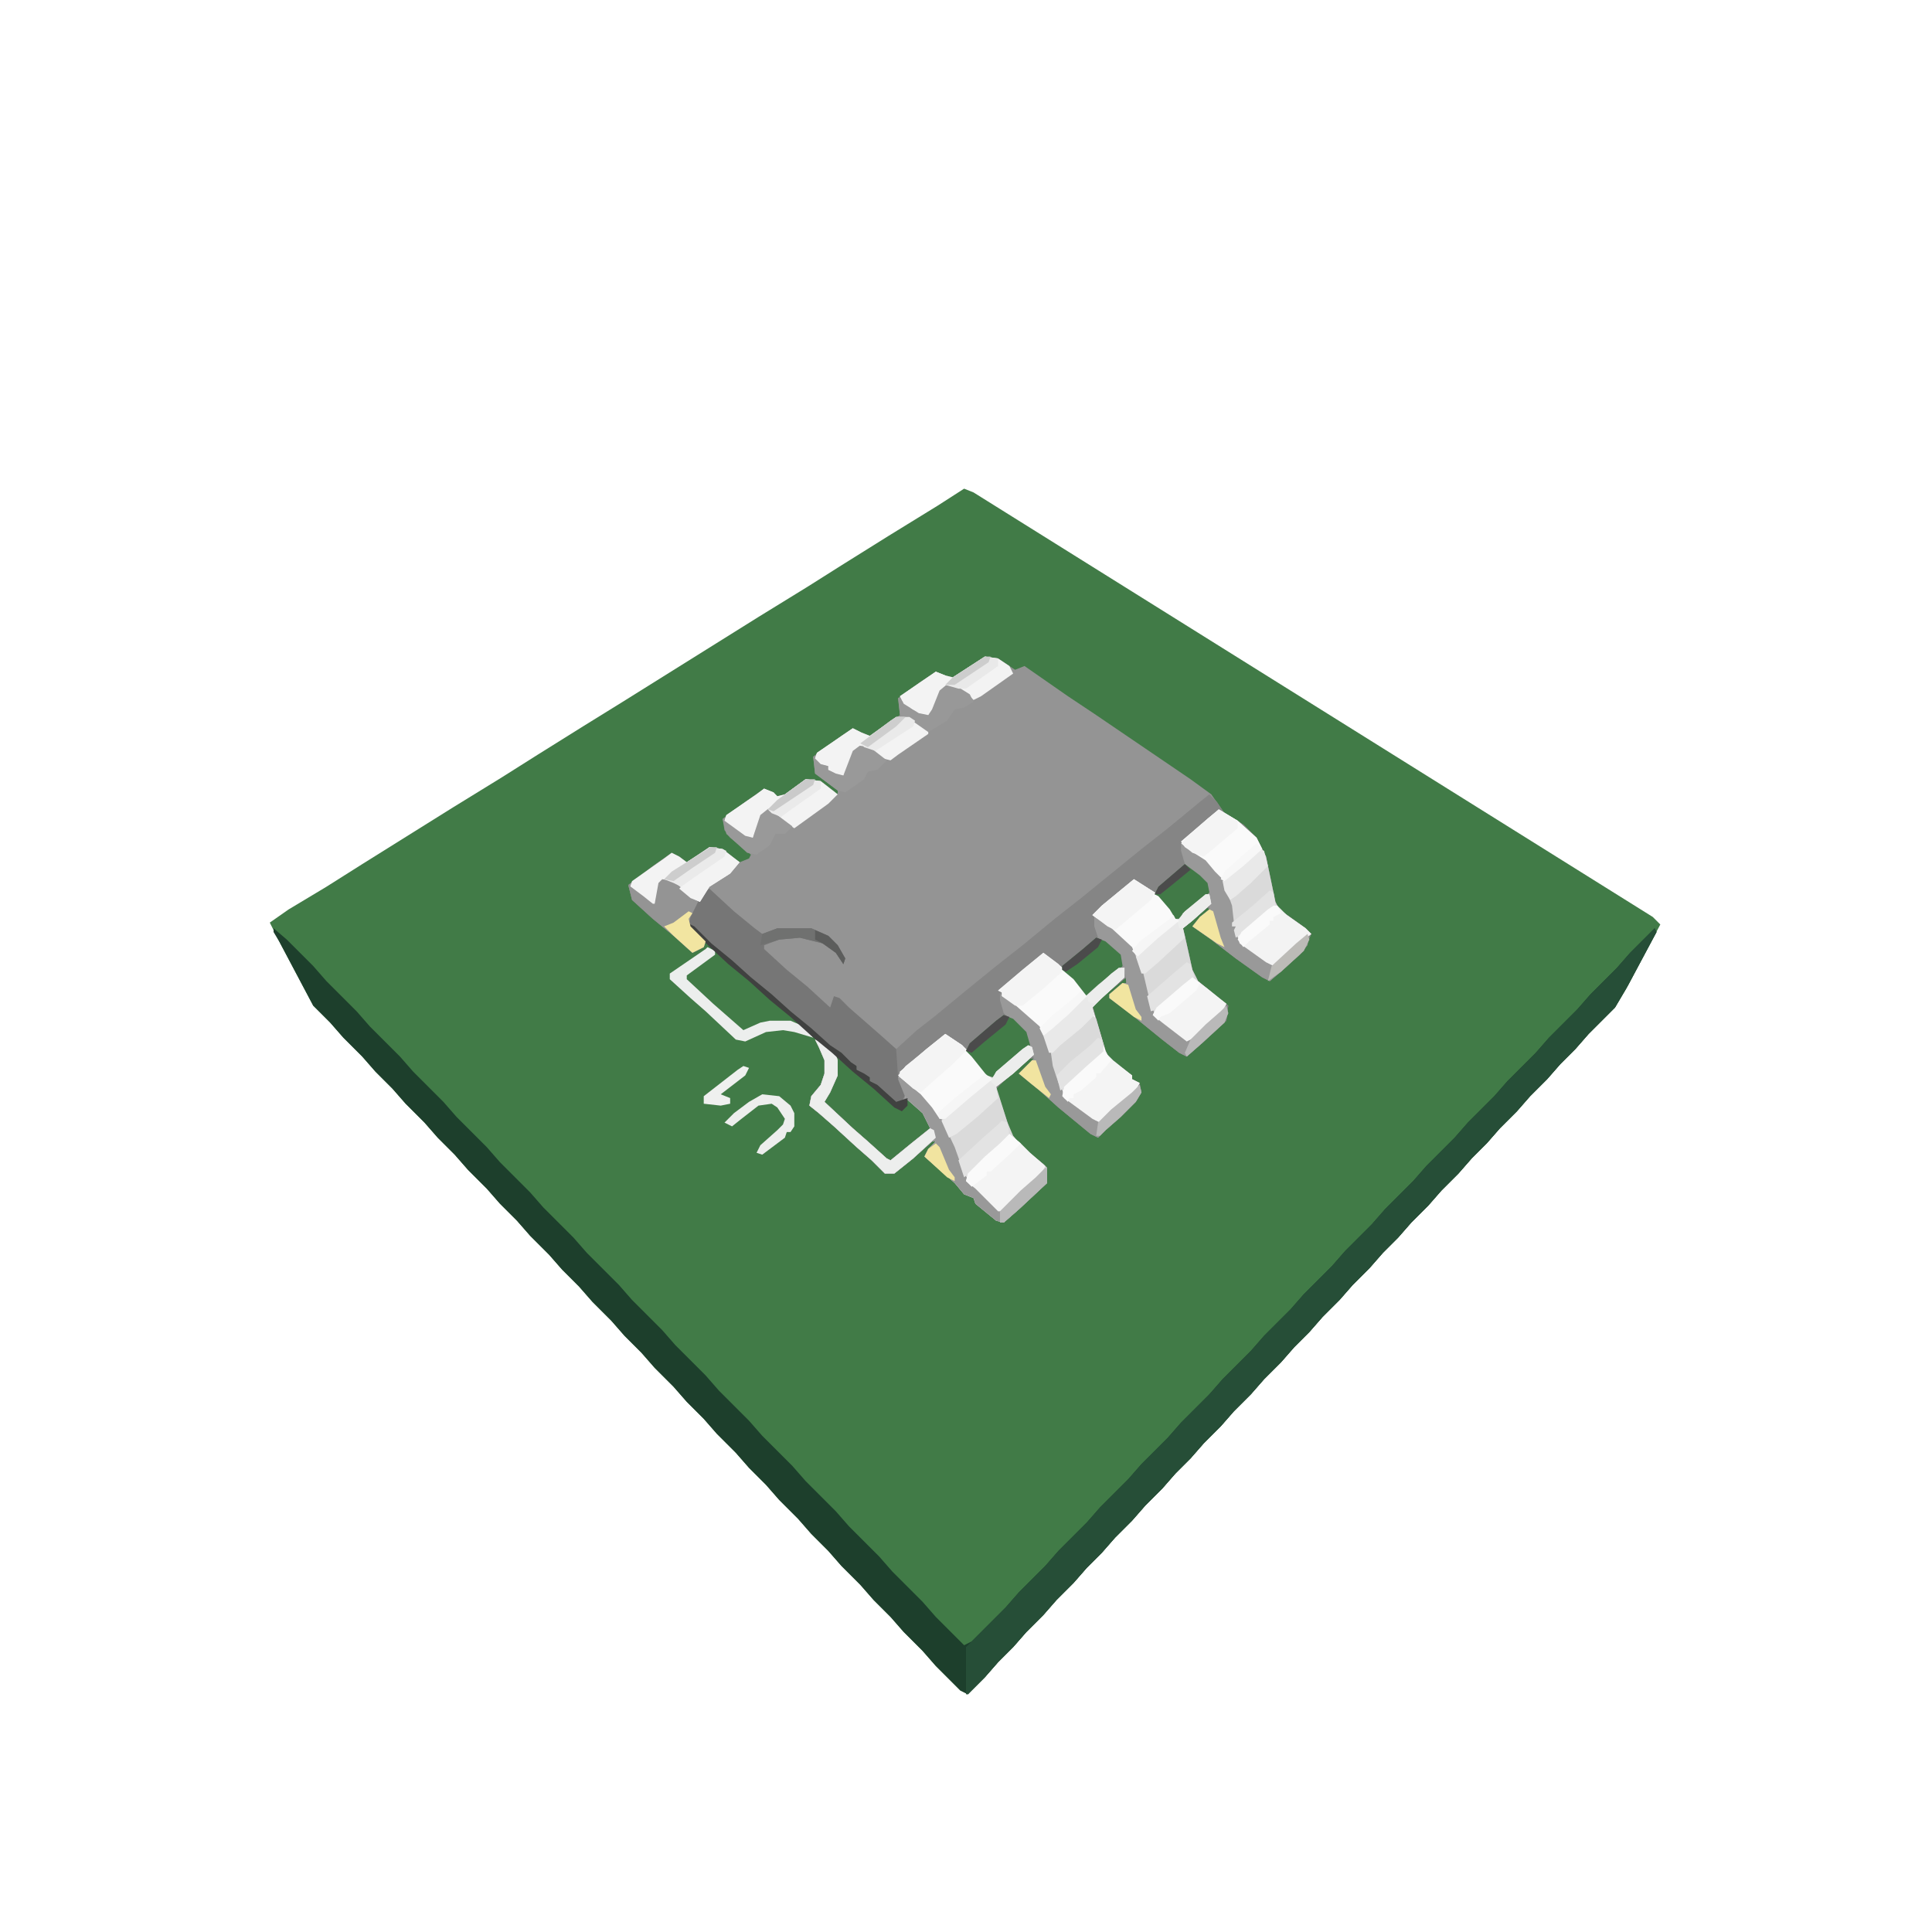
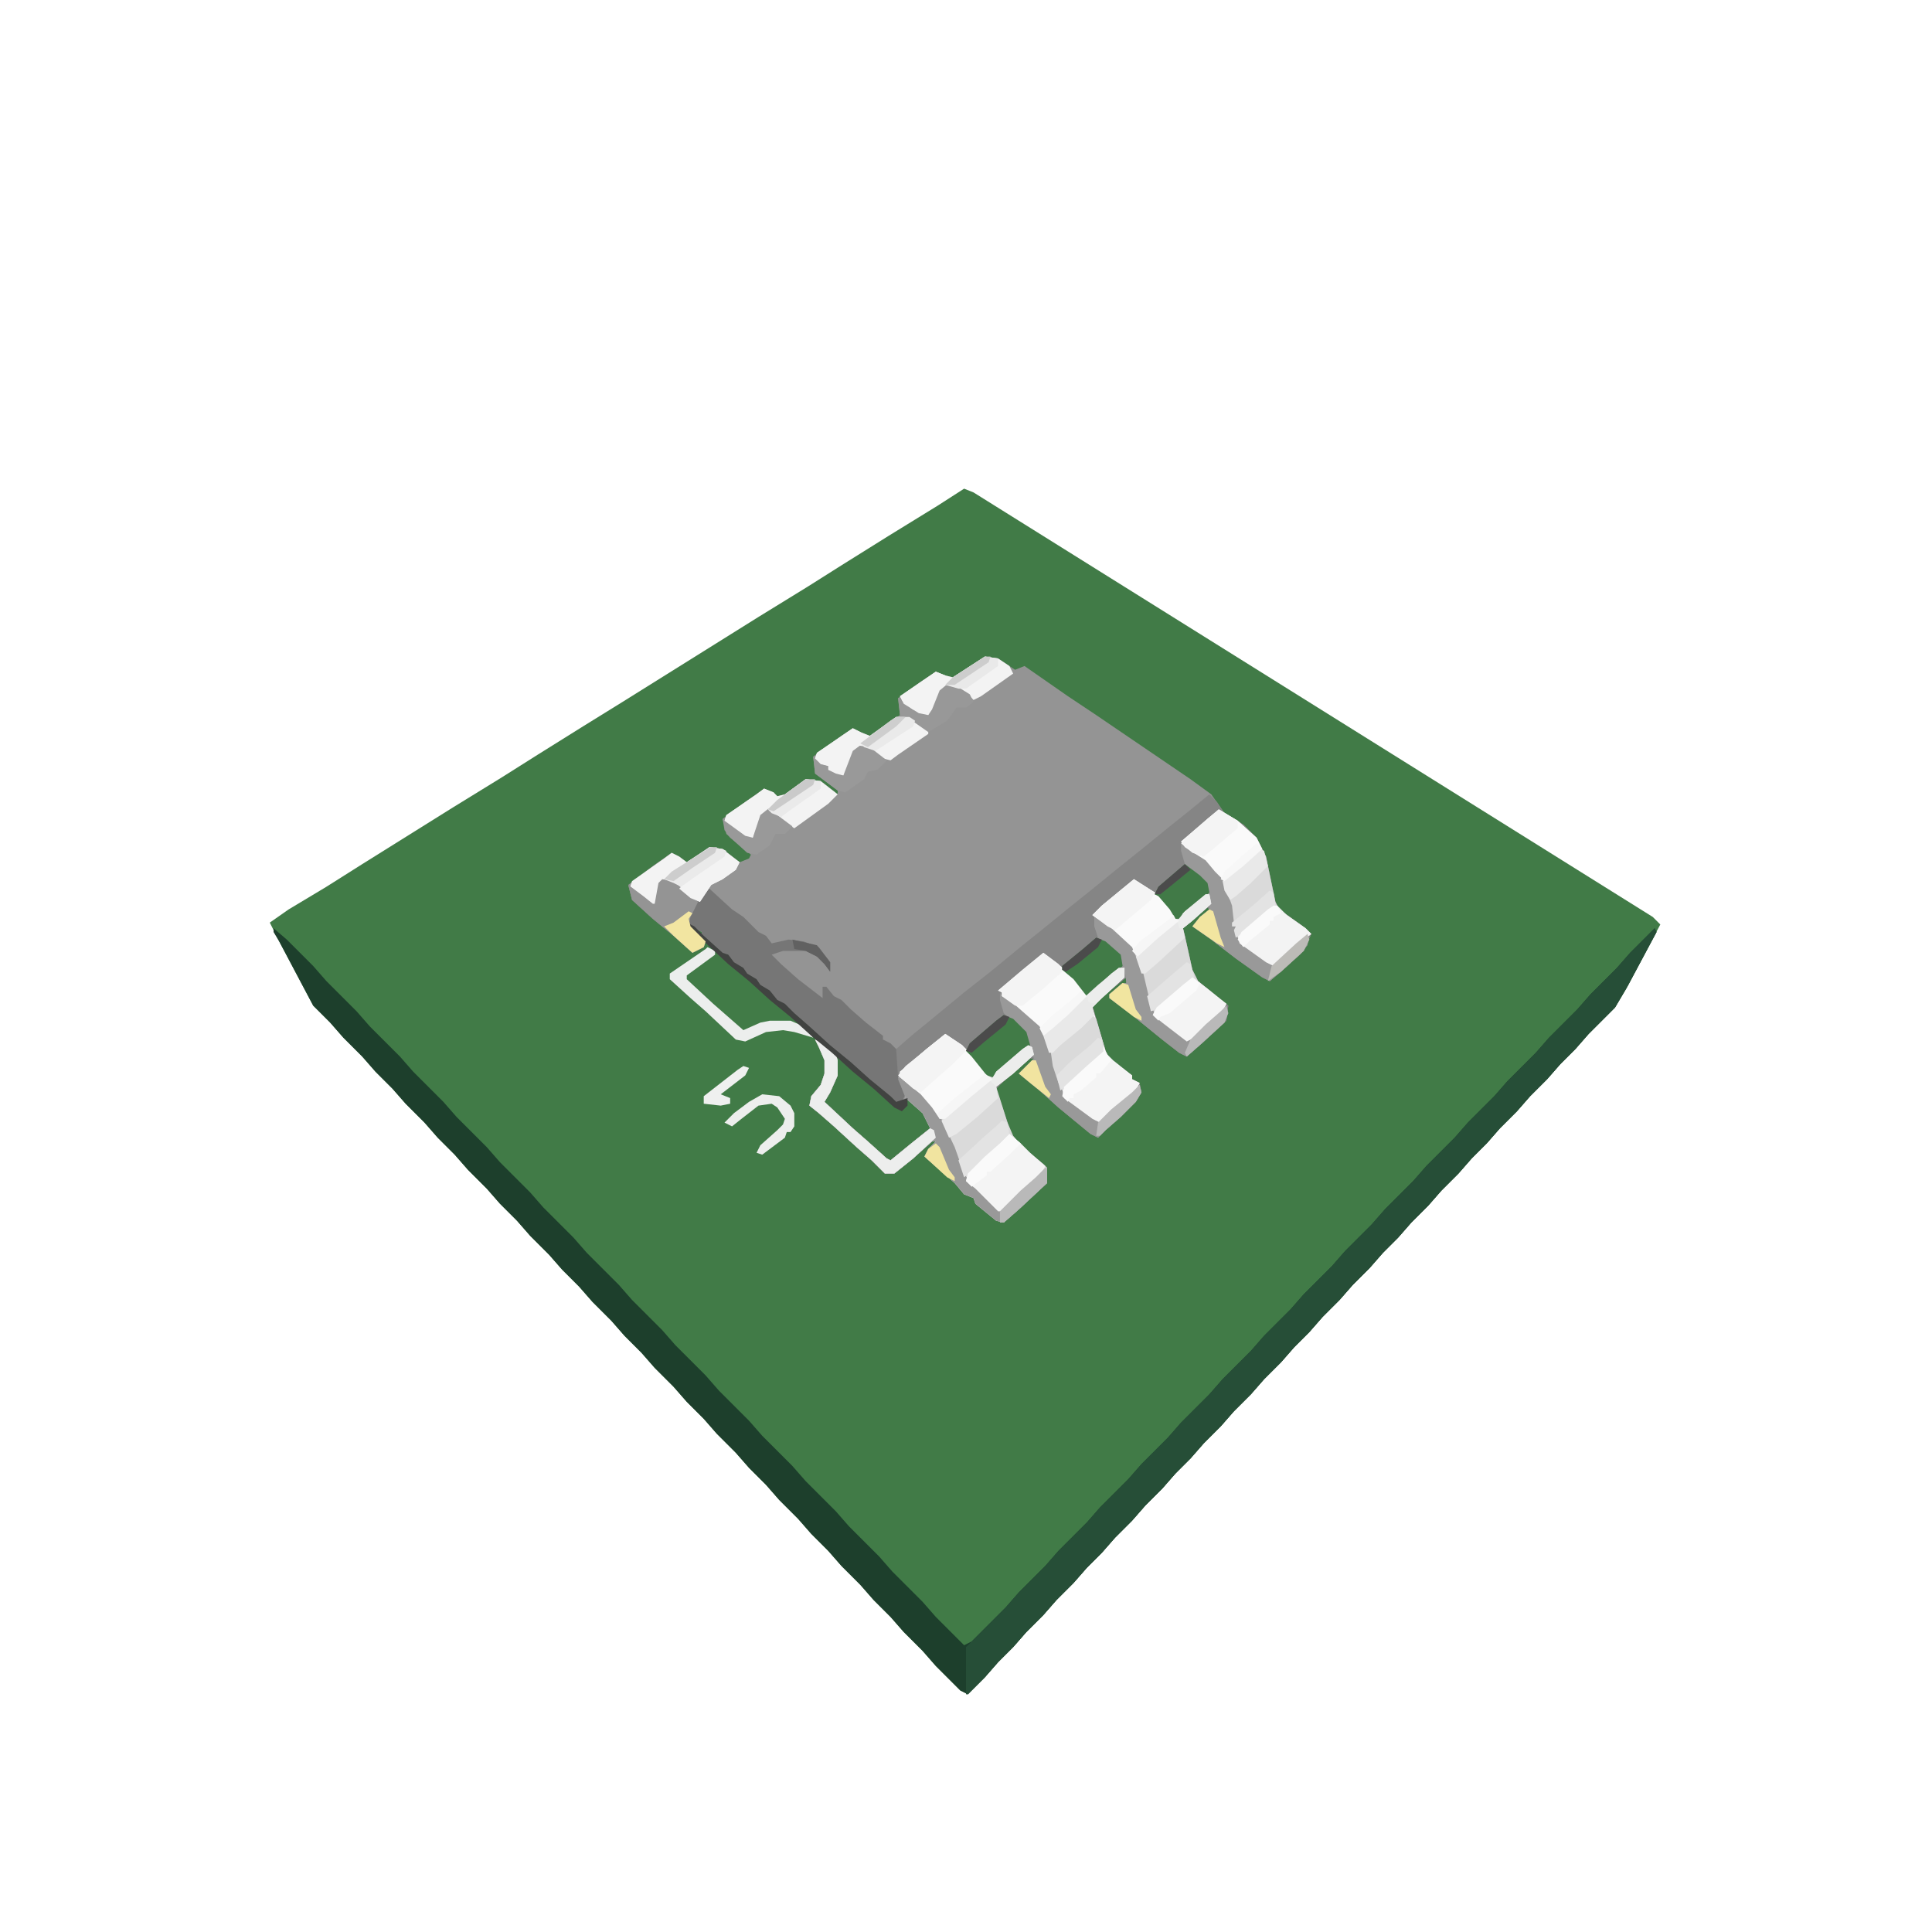
<svg xmlns="http://www.w3.org/2000/svg" version="1.1" width="1024" height="1024">
  <path d="M0,0 L5,2 L29,17 L53,32 L77,47 L101,62 L125,77 L149,92 L173,107 L197,122 L221,137 L245,152 L269,167 L293,182 L317,197 L341,212 L365,227 L369,231 L351,265 L345,275 L331,289 L324,297 L316,305 L309,313 L300,322 L293,330 L284,339 L277,347 L269,355 L262,363 L253,372 L246,380 L237,389 L230,397 L222,405 L215,413 L206,422 L199,430 L190,439 L183,447 L175,455 L168,463 L159,472 L152,480 L143,489 L136,497 L127,506 L120,514 L112,522 L105,530 L96,539 L89,547 L80,556 L73,564 L65,572 L58,580 L49,589 L42,597 L33,606 L26,614 L18,622 L11,630 L2,639 L-2,637 L-15,624 L-22,616 L-32,606 L-39,598 L-48,589 L-55,581 L-65,571 L-72,563 L-81,554 L-88,546 L-98,536 L-105,528 L-114,519 L-121,511 L-131,501 L-138,493 L-147,484 L-154,476 L-164,466 L-171,458 L-180,449 L-187,441 L-197,431 L-204,423 L-213,414 L-220,406 L-230,396 L-237,388 L-246,379 L-253,371 L-263,361 L-270,353 L-279,344 L-286,336 L-296,326 L-303,318 L-312,309 L-319,301 L-329,291 L-336,283 L-345,274 L-363,240 L-368,230 L-358,223 L-338,211 L-319,199 L-295,184 L-271,169 L-245,153 L-226,141 L-202,126 L-181,113 L-157,98 L-133,83 L-109,68 L-83,52 L-64,40 L-40,25 L-14,9 Z " fill="#417B47" transform="translate(511,259)" />
-   <path d="M0,0 L7,1 L13,5 L16,7 L21,5 L44,21 L59,31 L84,48 L109,65 L120,73 L127,83 L137,89 L144,96 L149,106 L154,130 L156,134 L170,144 L173,147 L169,156 L157,167 L151,172 L147,170 L133,160 L120,150 L110,143 L114,138 L119,134 L118,133 L105,144 L106,148 L110,166 L113,172 L124,181 L129,185 L128,193 L115,205 L107,212 L103,210 L94,203 L78,190 L66,181 L66,179 L73,173 L75,173 L75,170 L64,179 L57,185 L64,209 L66,213 L78,222 L78,224 L82,226 L83,231 L80,236 L72,244 L64,251 L60,255 L56,253 L39,239 L29,230 L18,221 L23,216 L26,213 L24,213 L9,226 L6,229 L14,253 L20,260 L31,269 L33,271 L33,279 L18,293 L10,300 L6,299 L-5,290 L-6,287 L-11,285 L-16,279 L-24,272 L-32,265 L-30,261 L-26,257 L-28,257 L-38,266 L-48,274 L-53,274 L-60,267 L-68,260 L-80,249 L-88,242 L-93,238 L-92,233 L-87,227 L-85,221 L-85,214 L-88,207 L-90,203 L-86,205 L-79,211 L-78,214 L-78,222 L-82,231 L-85,236 L-70,250 L-62,257 L-52,266 L-50,267 L-39,258 L-29,250 L-33,242 L-41,235 L-47,237 L-59,226 L-61,225 L-61,223 L-65,221 L-68,219 L-68,217 L-72,215 L-76,212 L-76,210 L-80,208 L-91,199 L-101,190 L-112,181 L-122,172 L-133,163 L-143,154 L-151,147 L-156,143 L-148,151 L-149,154 L-155,157 L-165,148 L-176,139 L-187,129 L-189,121 L-176,111 L-166,104 L-162,106 L-158,109 L-146,101 L-139,102 L-130,109 L-125,107 L-124,105 L-135,96 L-138,92 L-139,86 L-127,77 L-117,70 L-112,72 L-110,74 L-106,73 L-95,65 L-87,66 L-78,73 L-78,71 L-90,62 L-91,53 L-76,42 L-70,38 L-66,40 L-61,42 L-45,31 L-46,22 L-35,14 L-26,8 L-21,10 L-17,11 Z " fill="#949494" transform="translate(522,348)" />
-   <path d="M0,0 L4,4 L8,10 L18,16 L25,23 L30,33 L35,57 L37,61 L51,71 L54,74 L50,83 L38,94 L32,99 L28,97 L14,87 L1,77 L-9,70 L-5,65 L0,61 L-1,60 L-14,71 L-13,75 L-9,93 L-6,99 L5,108 L10,112 L9,120 L-4,132 L-12,139 L-16,137 L-25,130 L-41,117 L-53,108 L-53,106 L-46,100 L-44,100 L-44,97 L-55,106 L-62,112 L-55,136 L-53,140 L-41,149 L-41,151 L-37,153 L-36,158 L-39,163 L-47,171 L-55,178 L-59,182 L-63,180 L-80,166 L-90,157 L-101,148 L-96,143 L-93,140 L-95,140 L-110,153 L-113,156 L-105,180 L-99,187 L-88,196 L-86,198 L-86,206 L-101,220 L-109,227 L-113,226 L-124,217 L-125,214 L-130,212 L-135,206 L-143,199 L-151,192 L-149,188 L-145,184 L-147,184 L-157,193 L-167,201 L-172,201 L-179,194 L-187,187 L-199,176 L-207,169 L-212,165 L-211,160 L-206,154 L-204,148 L-204,141 L-207,134 L-209,130 L-205,132 L-198,138 L-197,141 L-197,149 L-201,158 L-204,163 L-189,177 L-181,184 L-171,193 L-169,194 L-158,185 L-148,177 L-152,169 L-161,161 L-166,150 L-166,135 L-155,125 L-146,118 L-129,104 L-113,91 L-99,80 L-82,66 L-68,55 L-52,42 L-36,29 L-22,18 L-5,4 Z " fill="#858585" transform="translate(641,421)" />
+   <path d="M0,0 L7,1 L13,5 L16,7 L21,5 L44,21 L59,31 L84,48 L109,65 L120,73 L127,83 L137,89 L144,96 L149,106 L154,130 L156,134 L170,144 L173,147 L169,156 L157,167 L151,172 L147,170 L133,160 L120,150 L110,143 L114,138 L119,134 L118,133 L105,144 L106,148 L110,166 L113,172 L124,181 L129,185 L128,193 L115,205 L107,212 L103,210 L94,203 L78,190 L66,181 L66,179 L73,173 L75,173 L75,170 L64,179 L57,185 L64,209 L66,213 L78,222 L78,224 L82,226 L83,231 L80,236 L72,244 L64,251 L60,255 L56,253 L39,239 L29,230 L18,221 L23,216 L26,213 L24,213 L9,226 L6,229 L14,253 L20,260 L31,269 L33,271 L33,279 L18,293 L10,300 L6,299 L-5,290 L-6,287 L-11,285 L-16,279 L-24,272 L-32,265 L-30,261 L-26,257 L-28,257 L-38,266 L-48,274 L-53,274 L-60,267 L-68,260 L-80,249 L-88,242 L-93,238 L-92,233 L-87,227 L-85,221 L-85,214 L-88,207 L-90,203 L-86,205 L-79,211 L-78,214 L-78,222 L-82,231 L-85,236 L-70,250 L-62,257 L-52,266 L-50,267 L-39,258 L-29,250 L-33,242 L-41,235 L-47,237 L-59,226 L-70,217 L-80,208 L-91,199 L-98,193 L-101,190 L-106,186 L-107,184 L-112,181 L-116,176 L-121,173 L-123,170 L-128,167 L-130,164 L-135,161 L-136,158 L-140,157 L-150,148 L-150,146 L-154,144 L-156,143 L-148,151 L-149,154 L-155,157 L-165,148 L-176,139 L-187,129 L-189,121 L-176,111 L-166,104 L-162,106 L-158,109 L-146,101 L-139,102 L-130,109 L-125,107 L-124,105 L-135,96 L-138,92 L-139,86 L-127,77 L-117,70 L-112,72 L-110,74 L-106,73 L-95,65 L-87,66 L-78,73 L-78,71 L-90,62 L-91,53 L-76,42 L-70,38 L-66,40 L-61,42 L-45,31 L-46,22 L-35,14 L-26,8 L-21,10 L-17,11 Z " fill="#949494" transform="translate(522,348)" />
+   <path d="M0,0 L4,4 L8,10 L18,16 L25,23 L30,33 L35,57 L37,61 L51,71 L54,74 L50,83 L38,94 L32,99 L28,97 L14,87 L1,77 L-9,70 L-5,65 L0,61 L-1,60 L-14,71 L-13,75 L-9,93 L-6,99 L5,108 L10,112 L9,120 L-4,132 L-12,139 L-16,137 L-25,130 L-41,117 L-53,108 L-53,106 L-46,100 L-44,100 L-44,97 L-55,106 L-62,112 L-55,136 L-53,140 L-41,149 L-41,151 L-37,153 L-36,158 L-39,163 L-47,171 L-55,178 L-59,182 L-63,180 L-80,166 L-90,157 L-101,148 L-96,143 L-93,140 L-95,140 L-110,153 L-113,156 L-105,180 L-99,187 L-88,196 L-86,198 L-86,206 L-101,220 L-109,227 L-113,226 L-124,217 L-125,214 L-130,212 L-135,206 L-143,199 L-151,192 L-149,188 L-145,184 L-147,184 L-157,193 L-167,201 L-172,201 L-179,194 L-187,187 L-199,176 L-207,169 L-212,165 L-211,160 L-206,154 L-204,148 L-204,141 L-207,134 L-209,130 L-205,132 L-198,138 L-197,141 L-197,149 L-201,158 L-204,163 L-189,177 L-181,184 L-171,193 L-169,194 L-158,185 L-148,177 L-152,169 L-161,161 L-166,150 L-166,135 L-158,128 L-147,119 L-130,105 L-116,94 L-99,80 L-89,72 L-73,59 L-63,51 L-47,38 L-37,30 L-21,17 L-11,9 Z " fill="#858585" transform="translate(641,421)" />
  <path d="M0,0 L7,6 L21,20 L28,28 L44,44 L51,52 L67,68 L74,76 L90,92 L97,100 L113,116 L120,124 L136,140 L143,148 L159,164 L166,172 L183,189 L190,197 L206,213 L213,221 L229,237 L236,245 L252,261 L259,269 L275,285 L282,293 L298,309 L305,317 L321,333 L328,341 L344,357 L351,365 L366,380 L370,378 L388,360 L395,352 L409,338 L416,330 L431,315 L438,307 L453,292 L460,284 L474,270 L481,262 L496,247 L503,239 L518,224 L525,216 L539,202 L546,194 L561,179 L568,171 L582,157 L589,149 L604,134 L611,126 L626,111 L633,103 L647,89 L654,81 L669,66 L676,58 L691,43 L698,35 L712,21 L719,13 L732,0 L733,2 L718,30 L711,42 L697,56 L690,64 L682,72 L675,80 L666,89 L659,97 L650,106 L643,114 L635,122 L628,130 L619,139 L612,147 L603,156 L596,164 L588,172 L581,180 L572,189 L565,197 L556,206 L549,214 L541,222 L534,230 L525,239 L518,247 L509,256 L502,264 L493,273 L486,281 L478,289 L471,297 L462,306 L455,314 L446,323 L439,331 L431,339 L424,347 L415,356 L408,364 L399,373 L392,381 L384,389 L377,397 L368,406 L364,404 L351,391 L344,383 L334,373 L327,365 L318,356 L311,348 L301,338 L294,330 L285,321 L278,313 L268,303 L261,295 L252,286 L245,278 L235,268 L228,260 L219,251 L212,243 L202,233 L195,225 L186,216 L179,208 L169,198 L162,190 L153,181 L146,173 L136,163 L129,155 L120,146 L113,138 L103,128 L96,120 L87,111 L80,103 L70,93 L63,85 L54,76 L47,68 L37,58 L30,50 L21,41 L3,7 L0,2 Z " fill="#1D3F2C" transform="translate(145,492)" />
  <path d="M0,0 L1,2 L-14,30 L-21,42 L-35,56 L-42,64 L-50,72 L-57,80 L-66,89 L-73,97 L-82,106 L-89,114 L-97,122 L-104,130 L-113,139 L-120,147 L-129,156 L-136,164 L-144,172 L-151,180 L-160,189 L-167,197 L-176,206 L-183,214 L-191,222 L-198,230 L-207,239 L-214,247 L-223,256 L-230,264 L-239,273 L-246,281 L-254,289 L-261,297 L-270,306 L-277,314 L-286,323 L-293,331 L-301,339 L-308,347 L-317,356 L-324,364 L-333,373 L-340,381 L-348,389 L-355,397 L-364,406 L-365,406 L-365,381 L-344,360 L-337,352 L-323,338 L-316,330 L-301,315 L-294,307 L-279,292 L-272,284 L-258,270 L-251,262 L-236,247 L-229,239 L-214,224 L-207,216 L-193,202 L-186,194 L-171,179 L-164,171 L-150,157 L-143,149 L-128,134 L-121,126 L-106,111 L-99,103 L-85,89 L-78,81 L-63,66 L-56,58 L-41,43 L-34,35 L-20,21 L-13,13 Z " fill="#264E37" transform="translate(877,492)" />
  <path d="M0,0 L9,6 L18,15 L23,22 L27,20 L41,8 L45,6 L47,11 L36,21 L27,28 L33,47 L36,54 L41,60 L52,69 L54,71 L54,79 L39,93 L31,100 L27,99 L16,90 L15,87 L10,85 L5,79 L-3,72 L-11,65 L-9,61 L-5,57 L-7,57 L-17,66 L-27,74 L-32,74 L-39,67 L-47,60 L-59,49 L-67,42 L-72,38 L-71,33 L-66,27 L-64,21 L-64,14 L-67,7 L-69,3 L-65,5 L-58,11 L-57,14 L-57,22 L-61,31 L-64,36 L-49,50 L-41,57 L-31,66 L-29,67 L-18,58 L-8,50 L-12,42 L-21,34 L-25,24 L-24,20 L-10,8 Z " fill="#DADADA" transform="translate(501,548)" />
-   <path d="M0,0 L6,1 L18,11 L20,12 L22,7 L25,5 L38,17 L49,26 L53,29 L61,26 L79,26 L88,30 L93,35 L97,42 L96,45 L92,39 L85,34 L73,31 L62,32 L54,35 L54,37 L66,48 L77,57 L89,68 L90,65 L91,62 L94,63 L99,68 L107,75 L115,82 L124,90 L125,105 L129,114 L127,118 L123,118 L112,108 L110,107 L110,105 L106,103 L103,101 L103,99 L99,97 L95,94 L95,92 L91,90 L80,81 L70,72 L59,63 L49,54 L38,45 L28,36 L20,29 L15,25 L23,33 L22,36 L16,39 L6,30 L-5,21 L-16,11 L-18,3 L-10,9 L-5,13 L-4,13 L-2,2 Z " fill="#767676" transform="translate(351,466)" />
+   <path d="M0,0 L6,1 L18,11 L20,12 L22,7 L25,5 L37,16 L43,20 L46,23 L51,28 L55,30 L58,34 L67,32 L75,33 L83,36 L89,44 L89,49 L86,45 L82,41 L76,38 L64,38 L58,40 L63,45 L72,53 L85,63 L85,57 L87,57 L91,62 L95,64 L100,69 L108,76 L117,83 L117,85 L121,87 L124,90 L125,105 L129,114 L127,118 L123,118 L112,108 L101,99 L91,90 L80,81 L73,75 L70,72 L65,68 L64,66 L59,63 L55,58 L50,55 L48,52 L43,49 L41,46 L36,43 L35,40 L31,39 L21,30 L21,28 L17,26 L15,25 L23,33 L22,36 L16,39 L6,30 L-5,21 L-16,11 L-18,3 L-10,9 L-5,13 L-4,13 L-2,2 Z " fill="#767676" transform="translate(351,466)" />
  <path d="M0,0 L8,6 L20,17 L23,22 L31,16 L40,8 L43,8 L43,13 L31,24 L26,29 L33,52 L35,56 L47,65 L47,67 L51,69 L49,73 L38,83 L30,90 L26,88 L11,77 L7,67 L3,53 L-3,39 L-16,27 L-22,23 L-22,21 L-24,20 L-11,9 Z " fill="#FAFAFA" transform="translate(553,505)" />
  <path d="M0,0 L11,7 L18,13 L22,18 L22,21 L32,13 L38,8 L40,8 L41,13 L31,22 L26,26 L27,30 L31,48 L34,54 L45,63 L49,66 L47,70 L40,77 L32,84 L28,86 L15,76 L10,72 L6,60 L4,50 L-2,36 L-9,29 L-22,19 L-17,14 Z " fill="#DADADA" transform="translate(601,466)" />
  <path d="M0,0 L10,6 L20,15 L25,25 L30,49 L32,53 L46,63 L49,66 L38,75 L29,83 L25,81 L11,71 L8,64 L9,62 L7,62 L6,51 L0,35 L-7,27 L-18,20 L-20,17 L-6,5 Z " fill="#DADADA" transform="translate(646,429)" />
  <path d="M0,0 L4,2 L11,8 L12,11 L12,19 L8,28 L5,33 L20,47 L28,54 L38,63 L40,64 L51,55 L61,47 L57,39 L48,31 L44,21 L45,19 L59,31 L66,40 L74,57 L79,71 L83,77 L91,84 L97,89 L97,91 L105,84 L120,70 L123,68 L123,76 L108,90 L100,97 L96,96 L85,87 L84,84 L79,82 L74,76 L66,69 L58,62 L60,58 L64,54 L62,54 L52,63 L42,71 L37,71 L30,64 L22,57 L10,46 L2,39 L-3,35 L-2,30 L3,24 L5,18 L5,11 L2,4 Z " fill="#999999" transform="translate(432,551)" />
  <path d="M0,0 L9,6 L18,15 L23,22 L25,24 L14,33 L0,45 L-3,45 L-7,39 L-13,32 L-24,23 L-24,20 L-10,8 Z " fill="#FAFAFA" transform="translate(501,548)" />
  <path d="M0,0 L11,7 L17,12 L22,19 L27,33 L28,42 L27,44 L29,44 L30,50 L35,55 L47,64 L51,62 L61,53 L68,48 L67,54 L63,59 L55,66 L47,73 L43,71 L29,61 L16,51 L6,44 L10,39 L15,35 L15,29 L12,20 L2,11 L0,4 Z " fill="#999999" transform="translate(626,447)" />
  <path d="M0,0 L11,7 L18,13 L22,18 L22,21 L24,22 L13,31 L2,41 L-1,38 L-8,30 L-22,19 L-17,14 Z " fill="#FAFAFA" transform="translate(601,466)" />
  <path d="M0,0 L7,4 L20,16 L26,30 L30,47 L33,53 L49,65 L53,63 L70,47 L71,51 L69,56 L57,67 L49,74 L45,72 L36,65 L20,52 L8,43 L8,41 L15,35 L17,35 L16,27 L14,26 L13,20 L2,11 L0,5 Z " fill="#999999" transform="translate(580,486)" />
  <path d="M0,0 L1,2 L5,4 L13,11 L21,18 L28,34 L31,46 L35,56 L51,68 L55,66 L66,56 L74,49 L75,53 L72,58 L64,66 L56,73 L52,77 L48,75 L31,61 L21,52 L10,43 L15,38 L18,35 L13,21 L2,11 L0,4 Z " fill="#999999" transform="translate(530,526)" />
  <path d="M0,0 L6,5 L11,10 L19,17 L17,21 L8,30 L0,37 L-4,41 L-6,41 L-11,36 L-18,29 L-23,25 L-22,21 L-13,12 L-5,5 Z " fill="#F4F4F4" transform="translate(535,601)" />
-   <path d="M0,0 L7,1 L16,8 L11,14 L0,21 L-5,29 L-10,27 L-19,19 L-25,18 L-27,24 L-29,31 L-34,28 L-42,21 L-41,18 L-24,6 L-20,3 L-16,5 L-12,8 Z " fill="#F3F3F3" transform="translate(376,449)" />
+   <path d="M0,0 L7,1 L16,8 L14,12 L7,17 L1,20 L-5,29 L-10,27 L-19,19 L-25,18 L-27,24 L-29,31 L-34,28 L-42,21 L-41,18 L-24,6 L-20,3 L-16,5 L-12,8 Z " fill="#F3F3F3" transform="translate(376,449)" />
  <path d="M0,0 L10,6 L20,15 L23,21 L13,30 L3,38 L-2,33 L-7,27 L-18,20 L-20,17 L-6,5 Z " fill="#FAFAFA" transform="translate(646,429)" />
  <path d="M0,0 L5,5 L15,13 L15,15 L19,17 L17,21 L6,31 L-2,38 L-6,36 L-21,25 L-22,20 L-9,8 L-1,1 Z " fill="#F4F4F4" transform="translate(585,557)" />
  <path d="M0,0 L8,1 L17,8 L12,13 L-6,26 L-15,20 L-21,16 L-24,19 L-28,31 L-32,30 L-43,22 L-42,19 L-26,8 L-22,5 L-17,7 L-15,9 L-11,8 Z " fill="#F3F3F3" transform="translate(427,413)" />
  <path d="M0,0 L7,0 L17,7 L17,9 L1,20 L-3,23 L-7,22 L-14,17 L-21,16 L-24,20 L-28,31 L-32,30 L-36,28 L-36,26 L-40,25 L-43,22 L-42,19 L-23,6 L-19,8 L-14,10 Z " fill="#F3F3F3" transform="translate(475,380)" />
  <path d="M0,0 L7,1 L13,5 L15,9 L-2,21 L-6,23 L-10,19 L-16,16 L-22,16 L-25,20 L-29,29 L-30,31 L-35,30 L-43,25 L-45,21 L-26,8 L-21,10 L-17,11 Z " fill="#F3F3F3" transform="translate(522,348)" />
  <path d="M0,0 L8,6 L18,14 L16,18 L9,25 L1,32 L-3,34 L-16,24 L-21,20 L-19,16 L-5,4 Z " fill="#F4F4F4" transform="translate(632,518)" />
  <path d="M0,0 L4,2 L11,8 L12,11 L12,19 L8,28 L5,33 L20,47 L28,54 L38,63 L40,64 L51,55 L61,47 L63,48 L64,52 L52,63 L42,71 L37,71 L30,64 L22,57 L10,46 L2,39 L-3,35 L-2,30 L3,24 L5,18 L5,11 L2,4 Z " fill="#EDEEED" transform="translate(432,551)" />
  <path d="M0,0 L6,1 L19,12 L15,20 L14,24 L23,33 L22,36 L16,39 L6,30 L-5,21 L-16,11 L-18,3 L-10,9 L-5,13 L-4,13 L-2,2 Z " fill="#949494" transform="translate(351,466)" />
  <path d="M0,0 L2,0 L7,5 L17,12 L20,15 L9,24 L0,32 L-4,30 L-18,20 L-19,16 L-9,7 Z " fill="#F3F3F3" transform="translate(675,480)" />
  <path d="M0,0 L5,2 L12,9 L14,16 L0,28 L-6,33 L-9,32 L-17,22 L-20,19 L-18,15 L-4,3 Z " fill="#417B47" transform="translate(532,538)" />
  <path d="M0,0 L2,2 L6,16 L5,21 L-8,33 L-16,40 L-18,36 L-21,27 L-22,20 L-15,13 L-4,4 Z " fill="#DADADA" transform="translate(579,538)" />
  <path d="M0,0 L4,2 L4,4 L-11,15 L-11,17 L3,30 L11,37 L19,44 L28,40 L33,39 L44,39 L51,42 L56,48 L46,45 L40,44 L31,45 L20,50 L15,49 L-1,34 L-9,27 L-20,17 L-20,14 L-1,1 Z " fill="#ECEEED" transform="translate(375,502)" />
  <path d="M0,0 L5,2 L13,9 L14,15 L3,25 L-5,31 L-12,22 L-18,17 L-18,15 L-7,6 Z " fill="#417B47" transform="translate(581,497)" />
  <path d="M0,0 L2,1 L3,5 L-8,15 L-17,22 L-16,28 L-27,38 L-38,47 L-42,49 L-46,40 L-34,29 L-23,20 L-19,18 L-17,14 L-3,2 Z " fill="#E8E8E8" transform="translate(545,554)" />
  <path d="M0,0 L9,6 L11,9 L4,16 L-4,23 L-13,31 L-17,29 L-25,22 L-21,17 L-11,9 Z " fill="#F4F4F4" transform="translate(501,548)" />
  <path d="M0,0 L8,6 L12,10 L13,15 L2,25 L-3,29 L-5,29 L-8,24 L-14,17 L-16,16 L-14,12 Z " fill="#417A47" transform="translate(628,458)" />
  <path d="M0,0 L3,0 L3,5 L-9,16 L-14,21 L-13,25 L-20,32 L-31,41 L-35,45 L-37,45 L-40,36 L-29,25 L-21,18 L-11,9 Z " fill="#E9E9E9" transform="translate(593,513)" />
  <path d="M0,0 L8,6 L10,10 L0,19 L-11,28 L-15,28 L-22,23 L-22,21 L-24,20 L-11,9 Z " fill="#F4F4F4" transform="translate(553,505)" />
  <path d="M0,0 L7,1 L16,8 L11,13 L6,14 L4,18 L-6,25 L-10,24 L-22,15 L-23,6 L-18,10 L-15,11 L-15,13 L-10,15 L-7,16 L-6,11 L-2,2 Z " fill="#999999" transform="translate(454,395)" />
-   <path d="M0,0 L6,0 L14,5 L16,9 L11,12 L6,13 L2,19 L-8,25 L-18,18 L-23,16 L-24,7 L-18,11 L-17,13 L-13,14 L-8,16 L-6,11 L-2,2 Z " fill="#989898" transform="translate(500,363)" />
+   <path d="M0,0 L6,0 L14,5 L16,9 L12,12 L7,12 L2,19 L-8,25 L-18,18 L-23,16 L-24,7 L-18,11 L-17,13 L-13,14 L-8,16 L-6,11 L-2,2 Z " fill="#989898" transform="translate(500,363)" />
  <path d="M0,0 L11,7 L9,11 L-4,22 L-10,27 L-14,25 L-22,19 L-17,14 Z " fill="#F4F4F4" transform="translate(601,466)" />
  <path d="M0,0 L2,0 L3,5 L-7,14 L-12,18 L-11,23 L-25,36 L-32,42 L-34,42 L-37,33 L-23,20 L-16,14 L-14,14 L-12,10 Z " fill="#E8E8E8" transform="translate(639,474)" />
  <path d="M0,0 L2,1 L14,10 L10,14 L5,14 L2,20 L-5,25 L-10,24 L-21,14 L-23,6 L-12,13 L-7,16 L-4,4 Z " fill="#999999" transform="translate(406,428)" />
  <path d="M0,0 L10,6 L10,10 L-3,21 L-8,25 L-14,23 L-20,18 L-15,13 L-6,5 Z " fill="#F4F4F4" transform="translate(646,429)" />
-   <path d="M0,0 L4,2 L13,11 L24,20 L34,29 L45,38 L55,47 L66,56 L76,65 L82,69 L87,74 L90,76 L90,78 L94,80 L97,82 L97,84 L101,86 L111,95 L117,93 L117,97 L114,100 L110,98 L99,88 L88,79 L77,69 L66,60 L55,50 L44,41 L33,31 L22,22 L7,8 L0,1 Z " fill="#404140" transform="translate(364,489)" />
+   <path d="M0,0 L4,2 L9,7 L19,16 L22,17 L25,21 L30,24 L32,27 L37,30 L39,33 L44,36 L48,41 L52,43 L57,48 L65,55 L76,65 L87,74 L97,83 L108,92 L111,95 L117,93 L117,97 L114,100 L110,98 L99,88 L88,79 L77,69 L66,60 L55,50 L44,41 L33,31 L22,22 L7,8 L0,1 Z " fill="#414341" transform="translate(364,489)" />
  <path d="M0,0 L5,2 L8,6 L-2,14 L-6,26 L-10,25 L-21,17 L-20,14 L-4,3 Z " fill="#F3F3F3" transform="translate(405,418)" />
  <path d="M0,0 L4,2 L8,6 L0,12 L-5,25 L-9,24 L-13,22 L-13,20 L-17,19 L-20,16 L-19,13 Z " fill="#F3F3F3" transform="translate(452,386)" />
-   <path d="M0,0 L7,5 L2,11 L-9,18 L-14,26 L-19,24 L-25,19 L-20,14 Z " fill="#F3F3F3" transform="translate(385,452)" />
+   <path d="M0,0 L7,5 L5,9 L-2,14 L-8,17 L-14,26 L-19,24 L-25,19 L-20,14 Z " fill="#F3F3F3" transform="translate(385,452)" />
  <path d="M0,0 L9,1 L15,6 L17,10 L17,17 L15,20 L13,20 L12,23 L0,32 L-3,31 L-1,27 L8,19 L11,16 L12,13 L8,7 L5,5 L-2,6 L-11,13 L-16,17 L-20,15 L-15,10 L-7,4 Z " fill="#EDEEED" transform="translate(404,580)" />
  <path d="M0,0 L5,2 L8,5 L2,10 L-2,20 L-4,23 L-9,22 L-17,17 L-19,13 Z " fill="#F3F3F3" transform="translate(496,356)" />
  <path d="M0,0 L3,1 L4,8 L-7,19 L-15,26 L-20,30 L-23,21 L-10,9 L-2,2 Z " fill="#E3E3E3" transform="translate(531,594)" />
  <path d="M0,0 L2,1 L4,9 L-5,18 L-13,25 L-16,27 L-19,22 L-20,17 L-11,9 Z " fill="#E9E9E9" transform="translate(668,450)" />
  <path d="M0,0 L7,1 L9,2 L8,5 L-8,16 L-15,21 L-19,19 L-24,17 L-20,13 L-1,1 Z " fill="#EAEAEA" transform="translate(376,449)" />
  <path d="M0,0 L6,5 L1,10 L-10,20 L-12,20 L-12,22 L-20,28 L-23,25 L-22,21 L-13,12 L-5,5 Z " fill="#FAFAFA" transform="translate(535,601)" />
  <path d="M0,0 L2,1 L4,8 L-6,17 L-16,25 L-19,26 L-21,18 L-6,5 Z " fill="#E3E3E3" transform="translate(629,510)" />
  <path d="M0,0 L2,1 L3,8 L-4,15 L-15,24 L-20,28 L-22,20 L-15,13 L-4,4 Z " fill="#E3E3E3" transform="translate(582,550)" />
  <path d="M0,0 L8,1 L8,5 L-9,17 L-13,20 L-18,18 L-20,16 L-15,11 Z " fill="#EAEAEA" transform="translate(427,413)" />
-   <path d="M0,0 L18,0 L27,4 L32,9 L36,16 L35,19 L31,13 L24,8 L12,5 L1,6 L-9,9 L-8,3 Z " fill="#707170" transform="translate(412,492)" />
  <path d="M0,0 L4,5 L-2,12 L-4,12 L-4,14 L-12,21 L-16,23 L-16,25 L-18,25 L-19,27 L-22,24 L-21,19 L-9,8 L-1,1 Z " fill="#FAFAFA" transform="translate(585,557)" />
  <path d="M0,0 L7,0 L10,2 L9,5 L-11,18 L-17,16 L-19,14 L-3,2 Z " fill="#EAEAEA" transform="translate(475,380)" />
  <path d="M0,0 L7,1 L7,5 L-10,17 L-14,17 L-21,15 L-17,11 Z " fill="#E9E9E9" transform="translate(522,348)" />
  <path d="M0,0 L2,1 L0,4 L1,8 L9,16 L8,19 L2,22 L-8,13 L-13,8 L-8,6 Z " fill="#F2E5A1" transform="translate(365,483)" />
  <path d="M0,0 L2,1 L3,8 L-11,20 L-18,25 L-19,21 L-18,19 L-20,19 L-20,17 L-9,8 Z " fill="#E3E3E3" transform="translate(673,472)" />
  <path d="M0,0 L1,0 L1,8 L-14,22 L-22,29 L-24,29 L-24,23 L-13,12 L-5,5 Z " fill="#B9B9B9" transform="translate(554,619)" />
  <path d="M0,0 L4,3 L2,7 L-12,19 L-17,21 L-18,23 L-21,20 L-19,16 L-5,4 Z " fill="#FAFAFA" transform="translate(632,518)" />
  <path d="M0,0 L1,4 L-2,9 L-10,17 L-18,24 L-21,27 L-23,27 L-22,20 L-15,13 L-4,4 Z " fill="#B9B9B9" transform="translate(604,575)" />
  <path d="M0,0 L3,1 L1,5 L-12,15 L-7,17 L-7,20 L-12,21 L-21,20 L-21,16 L-3,2 Z " fill="#EFF0EF" transform="translate(394,565)" />
  <path d="M0,0 L2,1 L3,5 L-8,15 L-17,22 L-20,19 L-17,14 L-3,2 Z " fill="#ECEDEC" transform="translate(545,554)" />
  <path d="M0,0 L2,0 L4,4 L0,6 L0,8 L-2,8 L-2,10 L-13,19 L-16,22 L-19,18 L-17,14 L-3,2 Z " fill="#FAFAFA" transform="translate(675,480)" />
  <path d="M0,0 L1,4 L-1,9 L-13,20 L-21,27 L-22,25 L-19,18 L-11,10 L-3,3 Z " fill="#B9B9B9" transform="translate(650,533)" />
  <path d="M0,0 L4,3 L-7,12 L-21,24 L-24,24 L-25,21 L-16,13 L-2,2 Z " fill="#F6F6F6" transform="translate(522,569)" />
  <path d="M0,0 L2,1 L6,15 L8,20 L4,18 L-9,9 L-5,4 Z " fill="#F2E5A0" transform="translate(641,482)" />
  <path d="M0,0 L3,0 L3,5 L-9,16 L-13,19 L-16,18 L-17,15 L-4,3 Z " fill="#ECEDEC" transform="translate(593,513)" />
  <path d="M0,0 L3,1 L7,14 L10,18 L10,20 L6,18 L-7,8 L-7,6 Z " fill="#F1E5A0" transform="translate(595,521)" />
  <path d="M0,0 L1,3 L-2,9 L-14,20 L-21,25 L-19,17 L-6,5 Z " fill="#BCBBB7" transform="translate(693,495)" />
  <path d="M0,0 L3,3 L-7,13 L-15,20 L-20,24 L-22,20 L-15,13 L-4,4 Z " fill="#F7F7F7" transform="translate(573,525)" />
  <path d="M0,0 L2,0 L7,14 L10,18 L9,20 L-1,12 L-7,7 L-2,2 Z " fill="#F1E4A0" transform="translate(547,562)" />
  <path d="M0,0 L2,0 L3,5 L-7,14 L-12,18 L-14,18 L-15,14 L-11,9 Z " fill="#ECEDEC" transform="translate(639,474)" />
  <path d="M0,0 L1,2 L3,3 L-8,12 L-19,22 L-22,19 L-18,14 L-2,2 Z " fill="#F6F6F6" transform="translate(622,485)" />
  <path d="M0,0 L2,2 L7,14 L10,18 L10,20 L6,18 L-6,7 L-4,3 Z " fill="#F1E4A0" transform="translate(496,606)" />
  <path d="M0,0 L4,0 L3,3 L-9,11 L-19,18 L-24,17 L-20,13 L-1,1 Z " fill="#CDCDCD" transform="translate(376,449)" />
  <path d="M0,0 L3,1 L1,5 L-10,14 L-17,20 L-20,19 L-18,15 L-4,3 Z " fill="#4B4B4B" transform="translate(532,538)" />
  <path d="M0,0 L5,0 L4,3 L-17,17 L-20,16 L-15,11 Z " fill="#CACACA" transform="translate(427,413)" />
  <path d="M0,0 L3,3 L-7,12 L-17,20 L-19,19 L-17,15 L-7,6 Z " fill="#F7F7F7" transform="translate(666,447)" />
+   <path d="M0,0 L13,3 L20,12 L20,17 L17,13 L13,9 L7,6 L1,5 Z " fill="#616161" transform="translate(420,498)" />
  <path d="M0,0 L3,1 L1,5 L-10,14 L-16,18 L-18,17 L-18,15 L-7,6 Z " fill="#4B4B4B" transform="translate(581,497)" />
  <path d="M0,0 L5,0 L0,5 L-15,16 L-19,14 L-3,2 Z " fill="#CECECE" transform="translate(475,380)" />
  <path d="M0,0 L3,0 L2,3 L-16,15 L-21,15 L-17,11 Z " fill="#CDCDCD" transform="translate(522,348)" />
-   <path d="M0,0 L7,3 L12,8 L16,15 L15,18 L11,12 L4,7 L0,5 Z " fill="#5C5D5C" transform="translate(432,493)" />
  <path d="M0,0 L3,3 L-8,12 L-13,16 L-16,16 L-14,12 Z " fill="#4B4B4B" transform="translate(628,458)" />
</svg>
